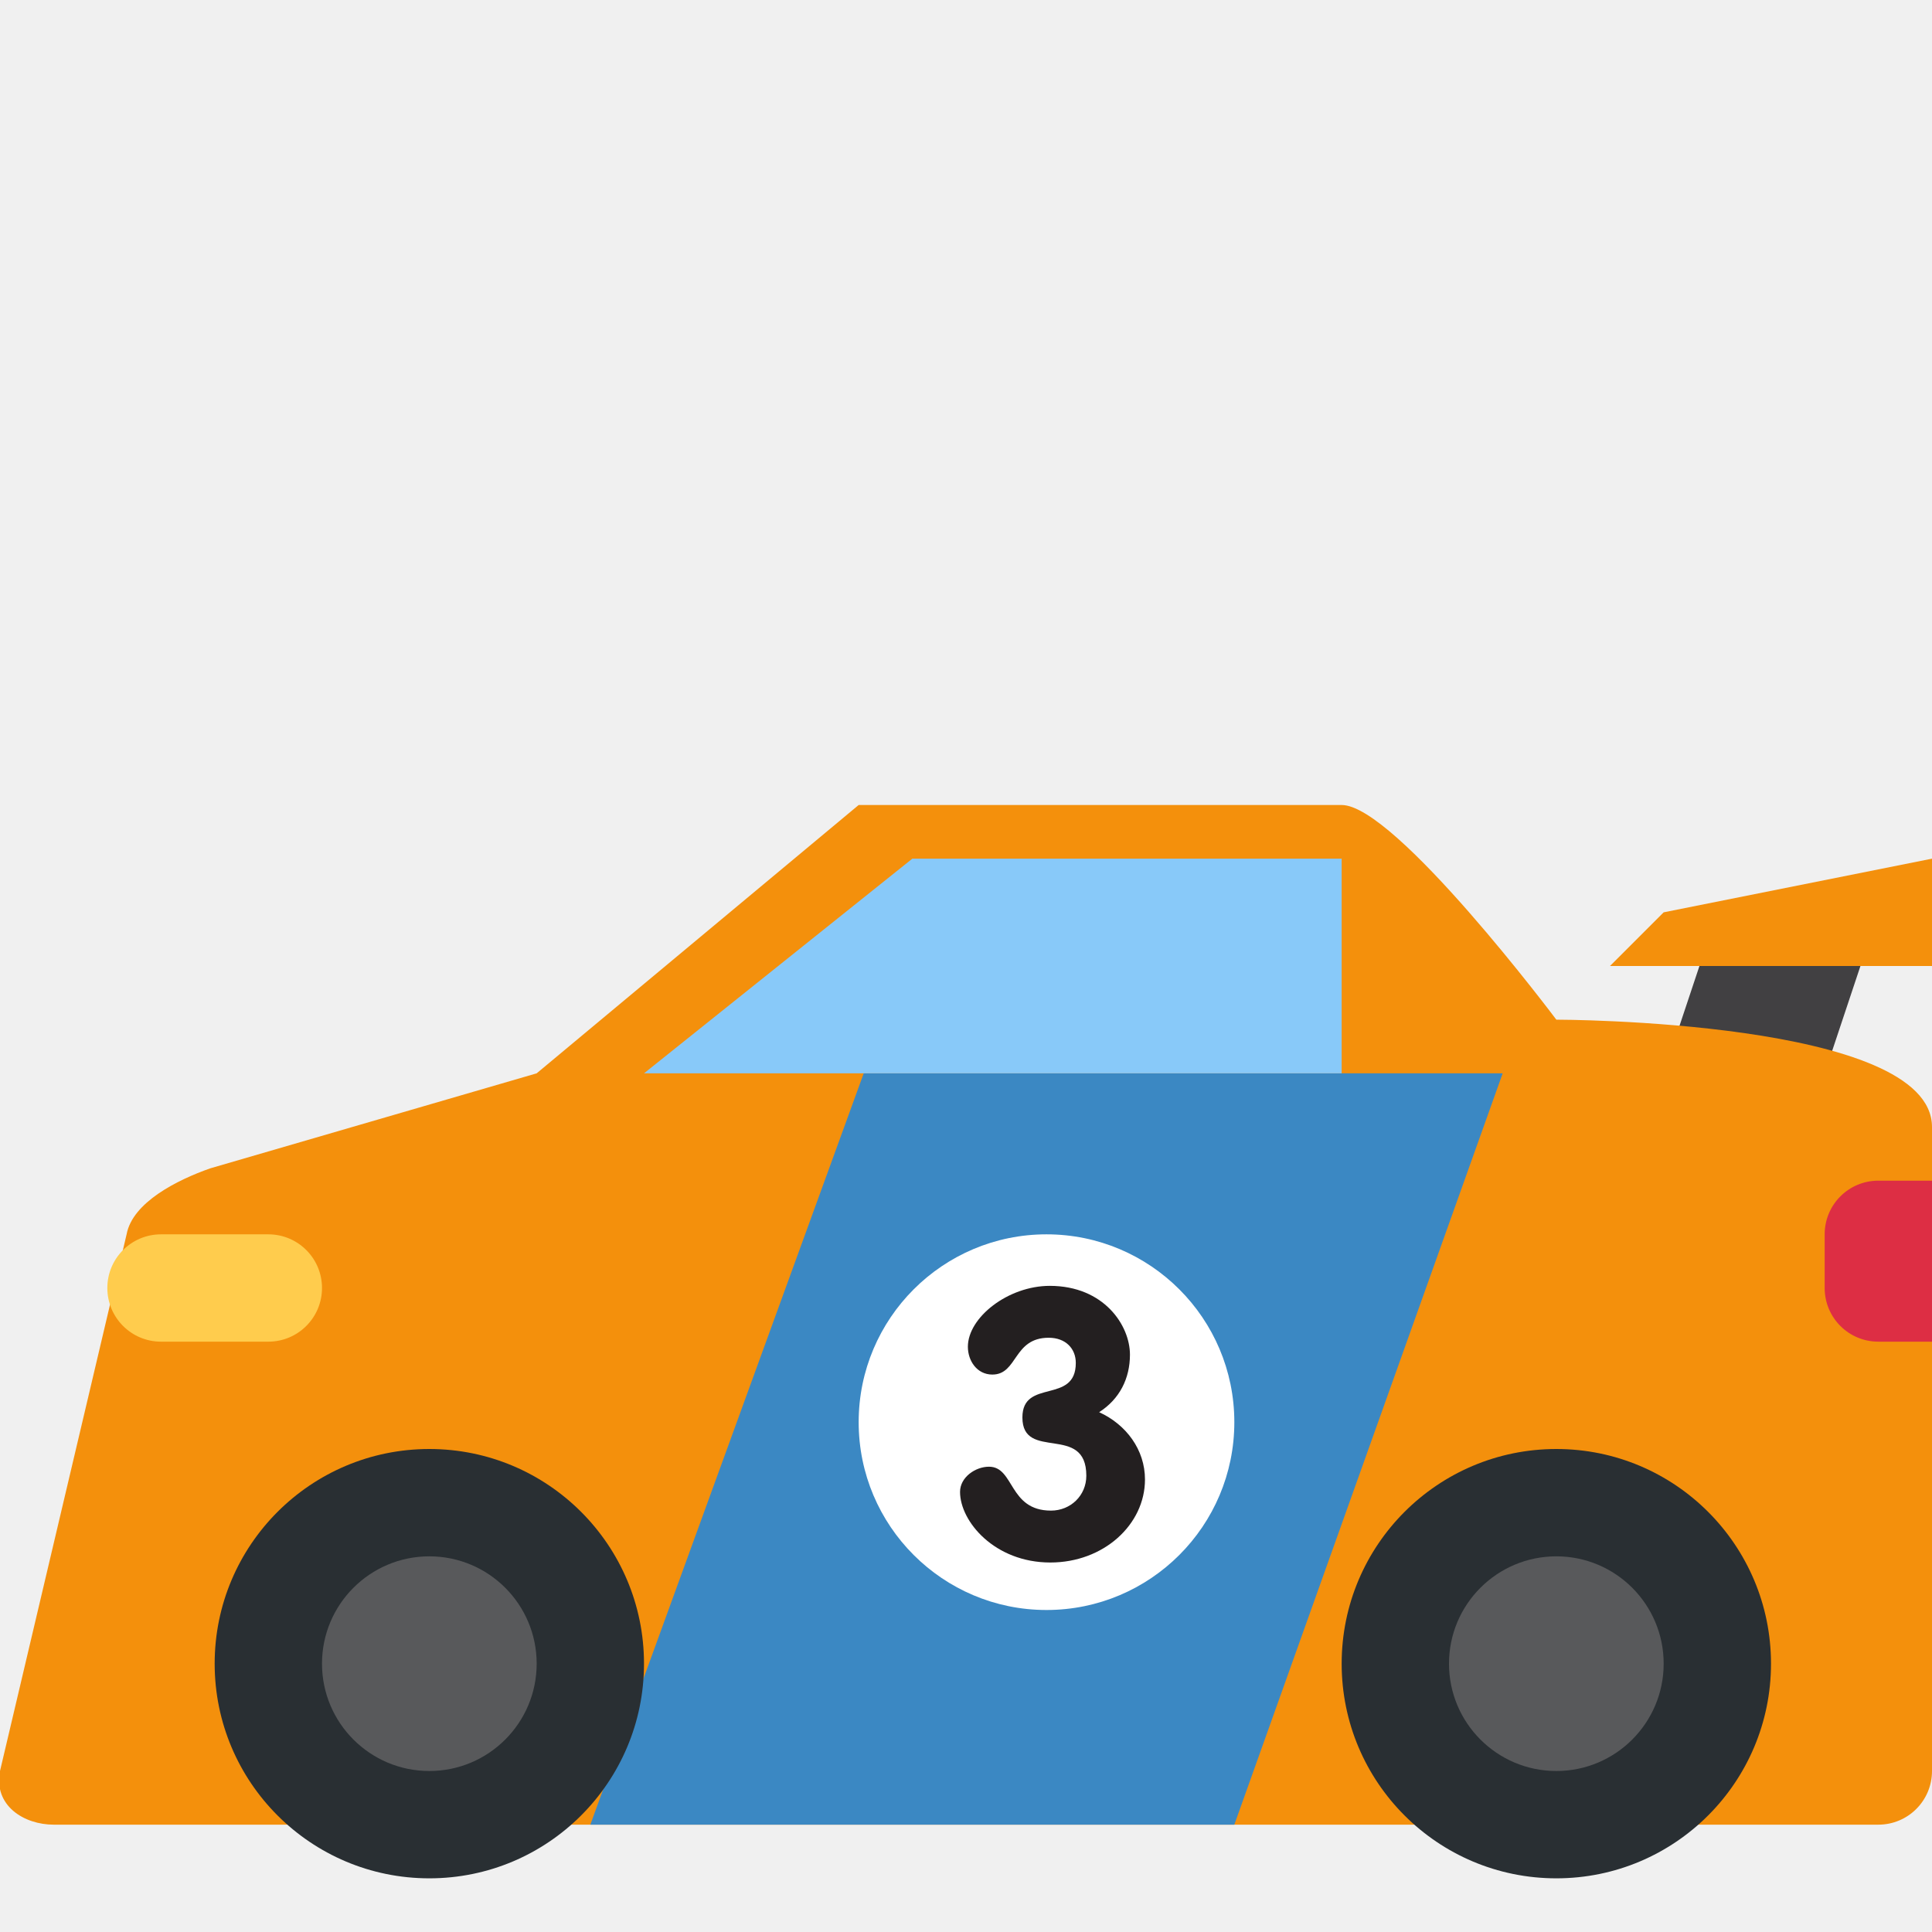
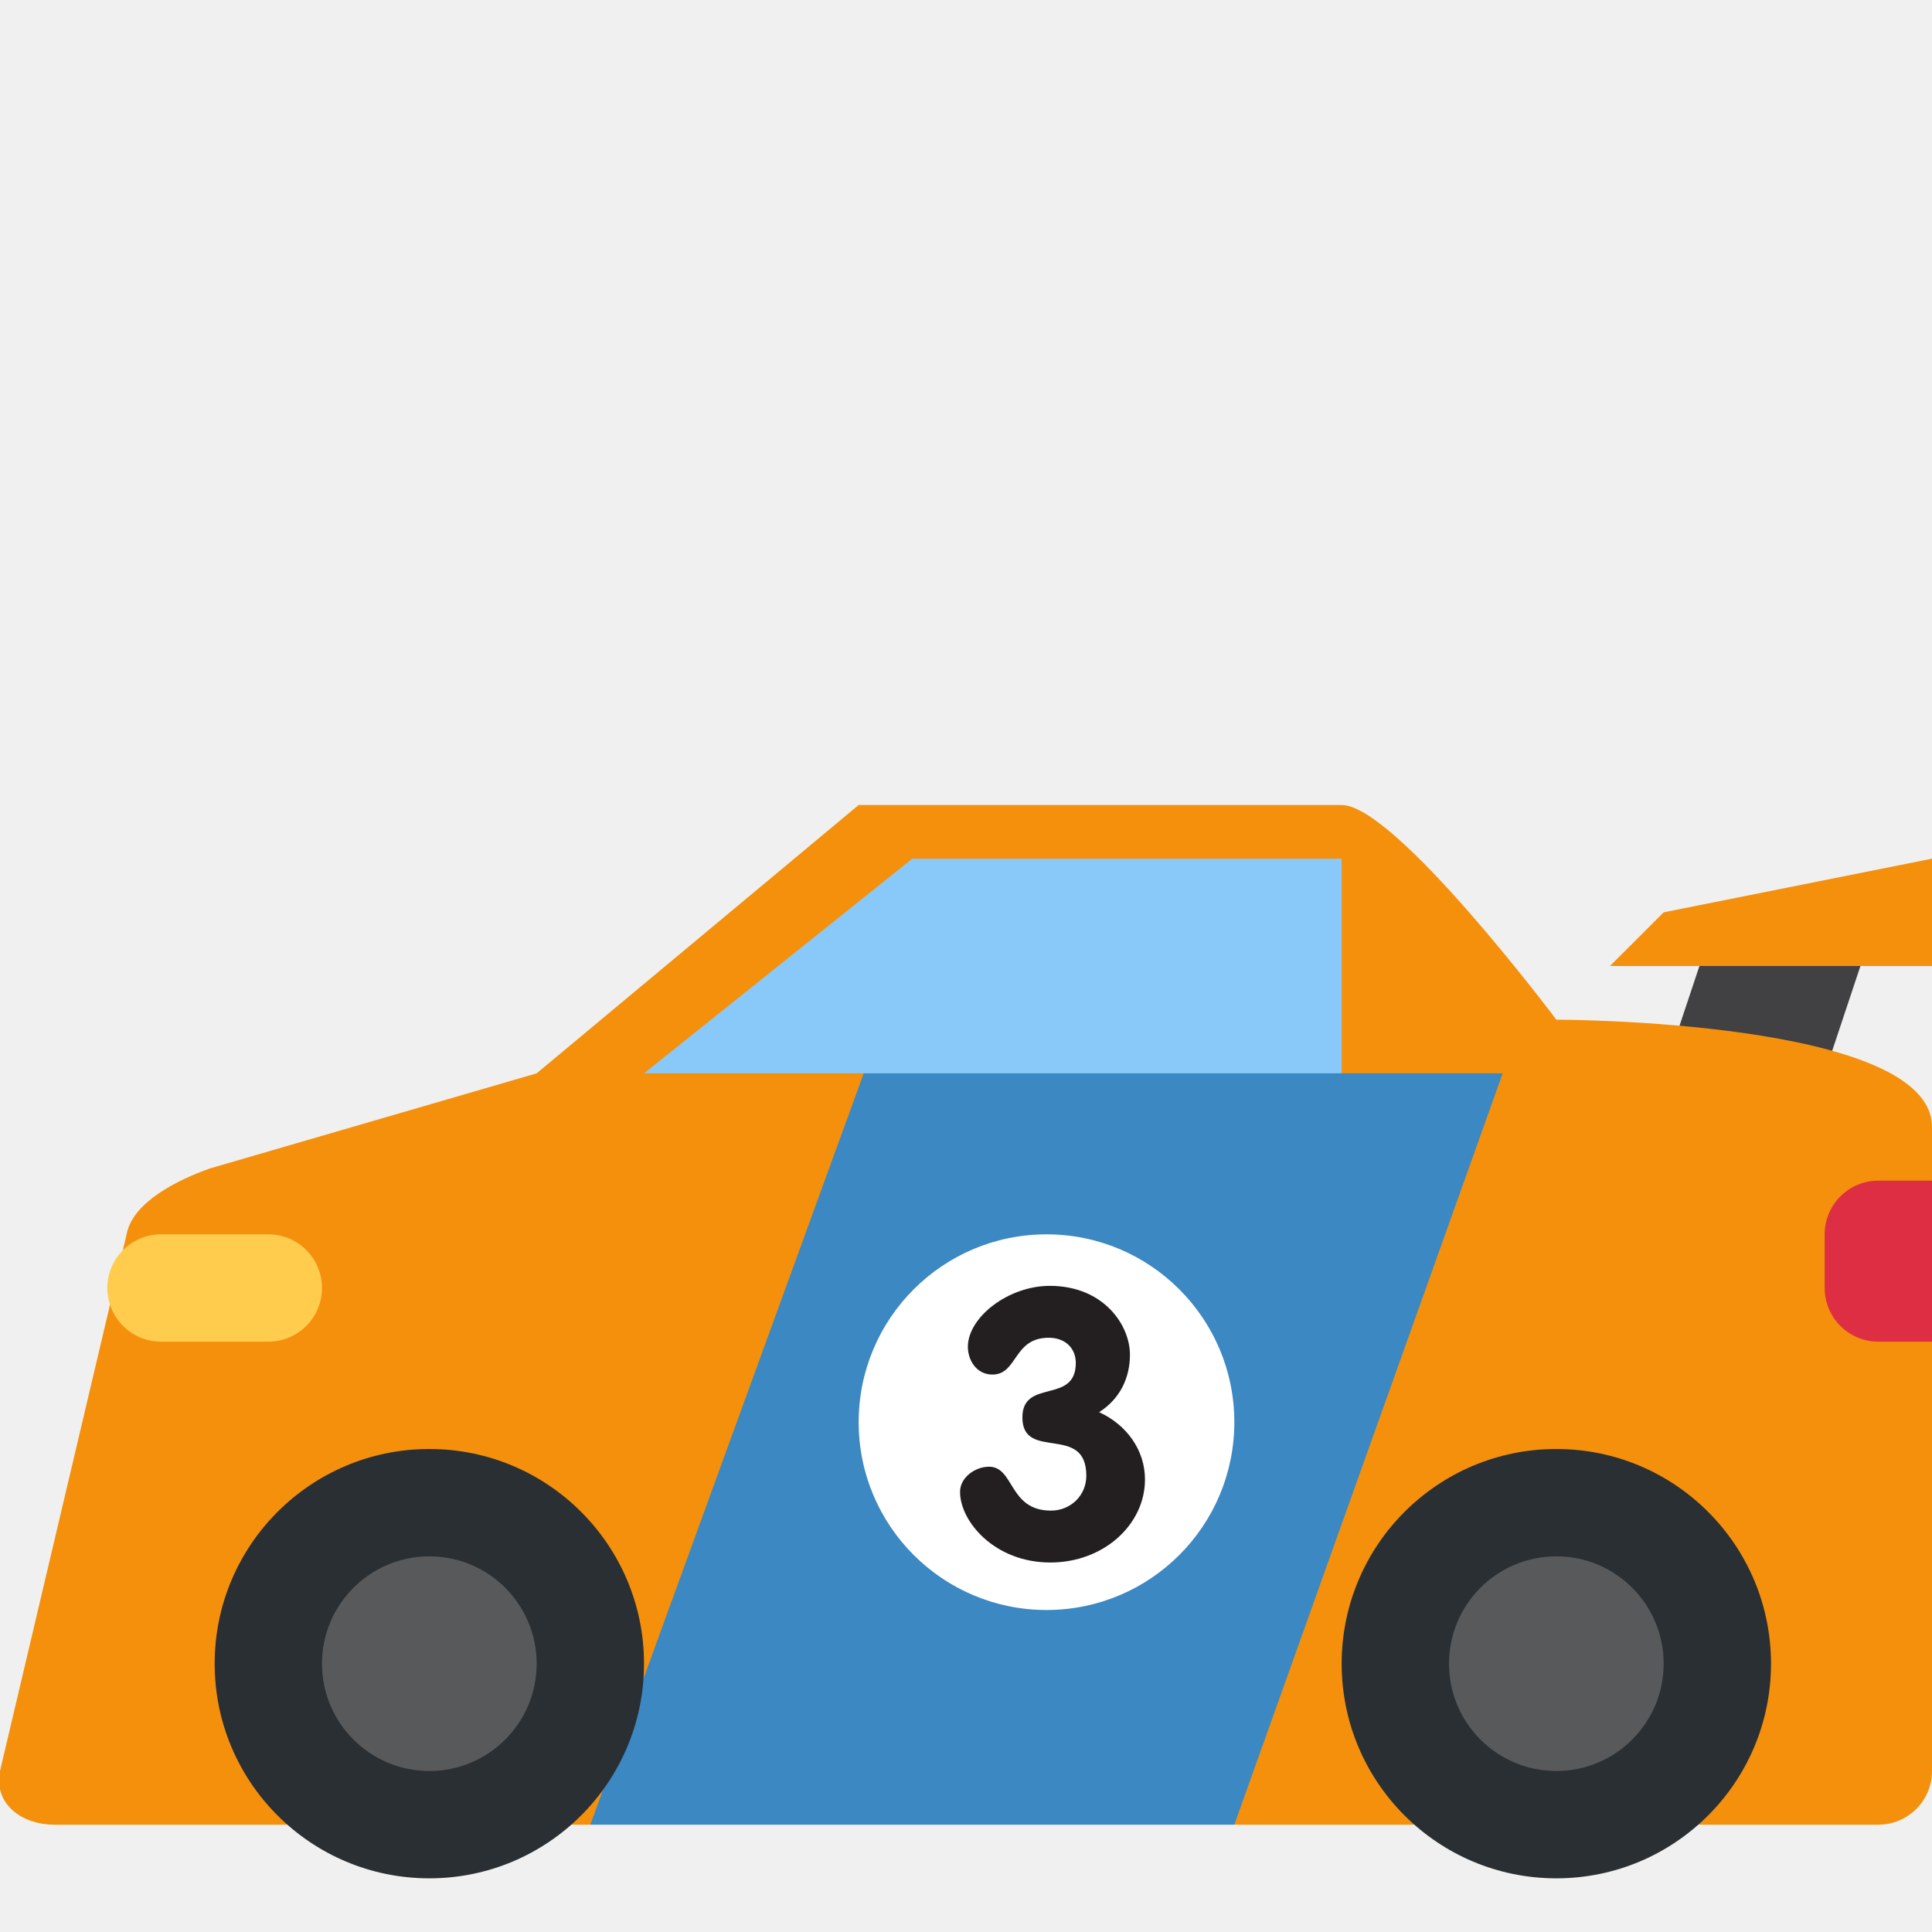
<svg xmlns="http://www.w3.org/2000/svg" viewBox="0 0 36 36">
-   <path fill="#414042" d="M30 23h3l2-6h-3z" />
-   <path fill="#F4900C" d="M29 19s-3-4-4-4h-9l-6 5-6.081 1.77c-.62.217-1.45.636-1.56 1.23L0 33c-.125.646.448 1 1 1h34c.553 0 1-.447 1-1V21c0-2-7-2-7-2z" />
-   <path fill="#3B88C3" d="M16.094 20L11 34h12l5-14z" />
-   <circle fill="#292F33" cx="8" cy="31" r="4" />
-   <circle fill="#58595B" cx="8" cy="31" r="2" />
-   <circle fill="#292F33" cx="29" cy="31" r="4" />
-   <circle fill="#58595B" cx="29" cy="31" r="2" />
-   <circle fill="#FFF" cx="19.5" cy="26.5" r="3.5" />
-   <path fill="#231F20" d="M21.055 25.242c0 .441-.19.826-.574 1.072.504.23.854.699.854 1.254 0 .84-.769 1.547-1.764 1.547-1.037 0-1.682-.764-1.682-1.316 0-.273.287-.469.539-.469.477 0 .364.818 1.156.818.363 0 .658-.279.658-.65 0-.98-1.191-.26-1.191-1.086 0-.734.995-.238.995-1.016 0-.266-.188-.469-.505-.469-.665 0-.574.686-1.05.686-.288 0-.456-.258-.456-.518 0-.547.75-1.135 1.527-1.135 1.009.001 1.493.737 1.493 1.282z" />
-   <path fill="#F4900C" d="M30 18l1-1 5-1v2z" />
-   <path fill="#88C9F9" d="M17 16h8v4H12z" />
-   <path fill="#FFCC4D" d="M6 24c0 .553-.448 1-1 1H3c-.552 0-1-.447-1-1 0-.553.448-1 1-1h2c.552 0 1 .447 1 1z" />
-   <path fill="#DD2E44" d="M36 22h-1c-.553 0-1 .447-1 1v1c0 .553.447 1 1 1h1v-3z" />
+   <path d="M 30,23 l 1.833,-5.5 l 3.167,-0.5 l -2,6 h-3 Z" fill="#414042" />
+   <path d="M 29,19 s 7,0 7,2 v1 l -1,1 v1 l 1,1 v8 a 1,1 0 01 -1,1 h-12 l -2,-2 h-8 l -2,2 h-10 c -0.552,0 -1.125,-0.354 -1,-1 l 2.359,-10 c 0.11,-0.594 0.94,-1.013 1.56,-1.23 l 6.081,-1.77 l 6,-5 h9 c 1,0 4,4 4,4 Z" fill="#f4900c" />
+   <path d="M 30,18 l 1,-1 l 5,-1 v2 h-6 Z" fill="#f4900c" />
+   <path d="M 17,16 h8 v4 v2 h-7 L 16.092,20 L12,20 l 5,-4 Z" fill="#88c9f9" />
+   <path fill="#ffcc4d" d="M 3,23 h2 a 1,1 0 01 0,2 h-2 a 1,1 0 01 0,-2 Z" />
+   <path d="M 36,22 v3 h-1 a 1,1 0 01 -1,-1 v-1 a 1,1 0 01 1,-1 h1 Z" fill="#dd2e44" />
+   <path d="M 16.094,20 h11.906 l -5,14 h-12 l 5.094,-14 Z" fill="#3b88c3" />
+   <circle r="3.5" cx="19.5" cy="26.5" fill="#ffffff" />
+   <path fill="#231F20" d="M 21.055,25.242 c 0,0.441 -0.19,0.826 -0.574,1.072 c 0.504,0.23 0.854,0.699 0.854,1.254 c 0,0.84 -0.769,1.547 -1.764,1.547 c -1.037,0 -1.682,-0.764 -1.682,-1.316 c 0,-0.273 0.287,-0.469 0.539,-0.469 c 0.477,0 0.364,0.818 1.156,0.818 c 0.363,0 0.658,-0.279 0.658,-0.65 c 0,-0.98 -1.191,-0.26 -1.191,-1.086 c 0,-0.734 0.995,-0.238 0.995,-1.016 c 0,-0.266 -0.188,-0.469 -0.505,-0.469 c -0.665,0 -0.574,0.686 -1.05,0.686 c -0.288,0 -0.456,-0.258 -0.456,-0.518 c 0,-0.547 0.75,-1.135 1.527,-1.135 c 1.009,0.001 1.493,0.737 1.493,1.282 Z" />
+   <circle r="4" cx="8" cy="31" fill="#292f33" />
+   <circle r="4" cx="29" cy="31" fill="#292f33" />
+   <circle r="2" cx="8" cy="31" fill="#58595B" /> colors nnhh
+ 	<circle r="2" cx="29" cy="31" fill="#58595B" />
</svg>
